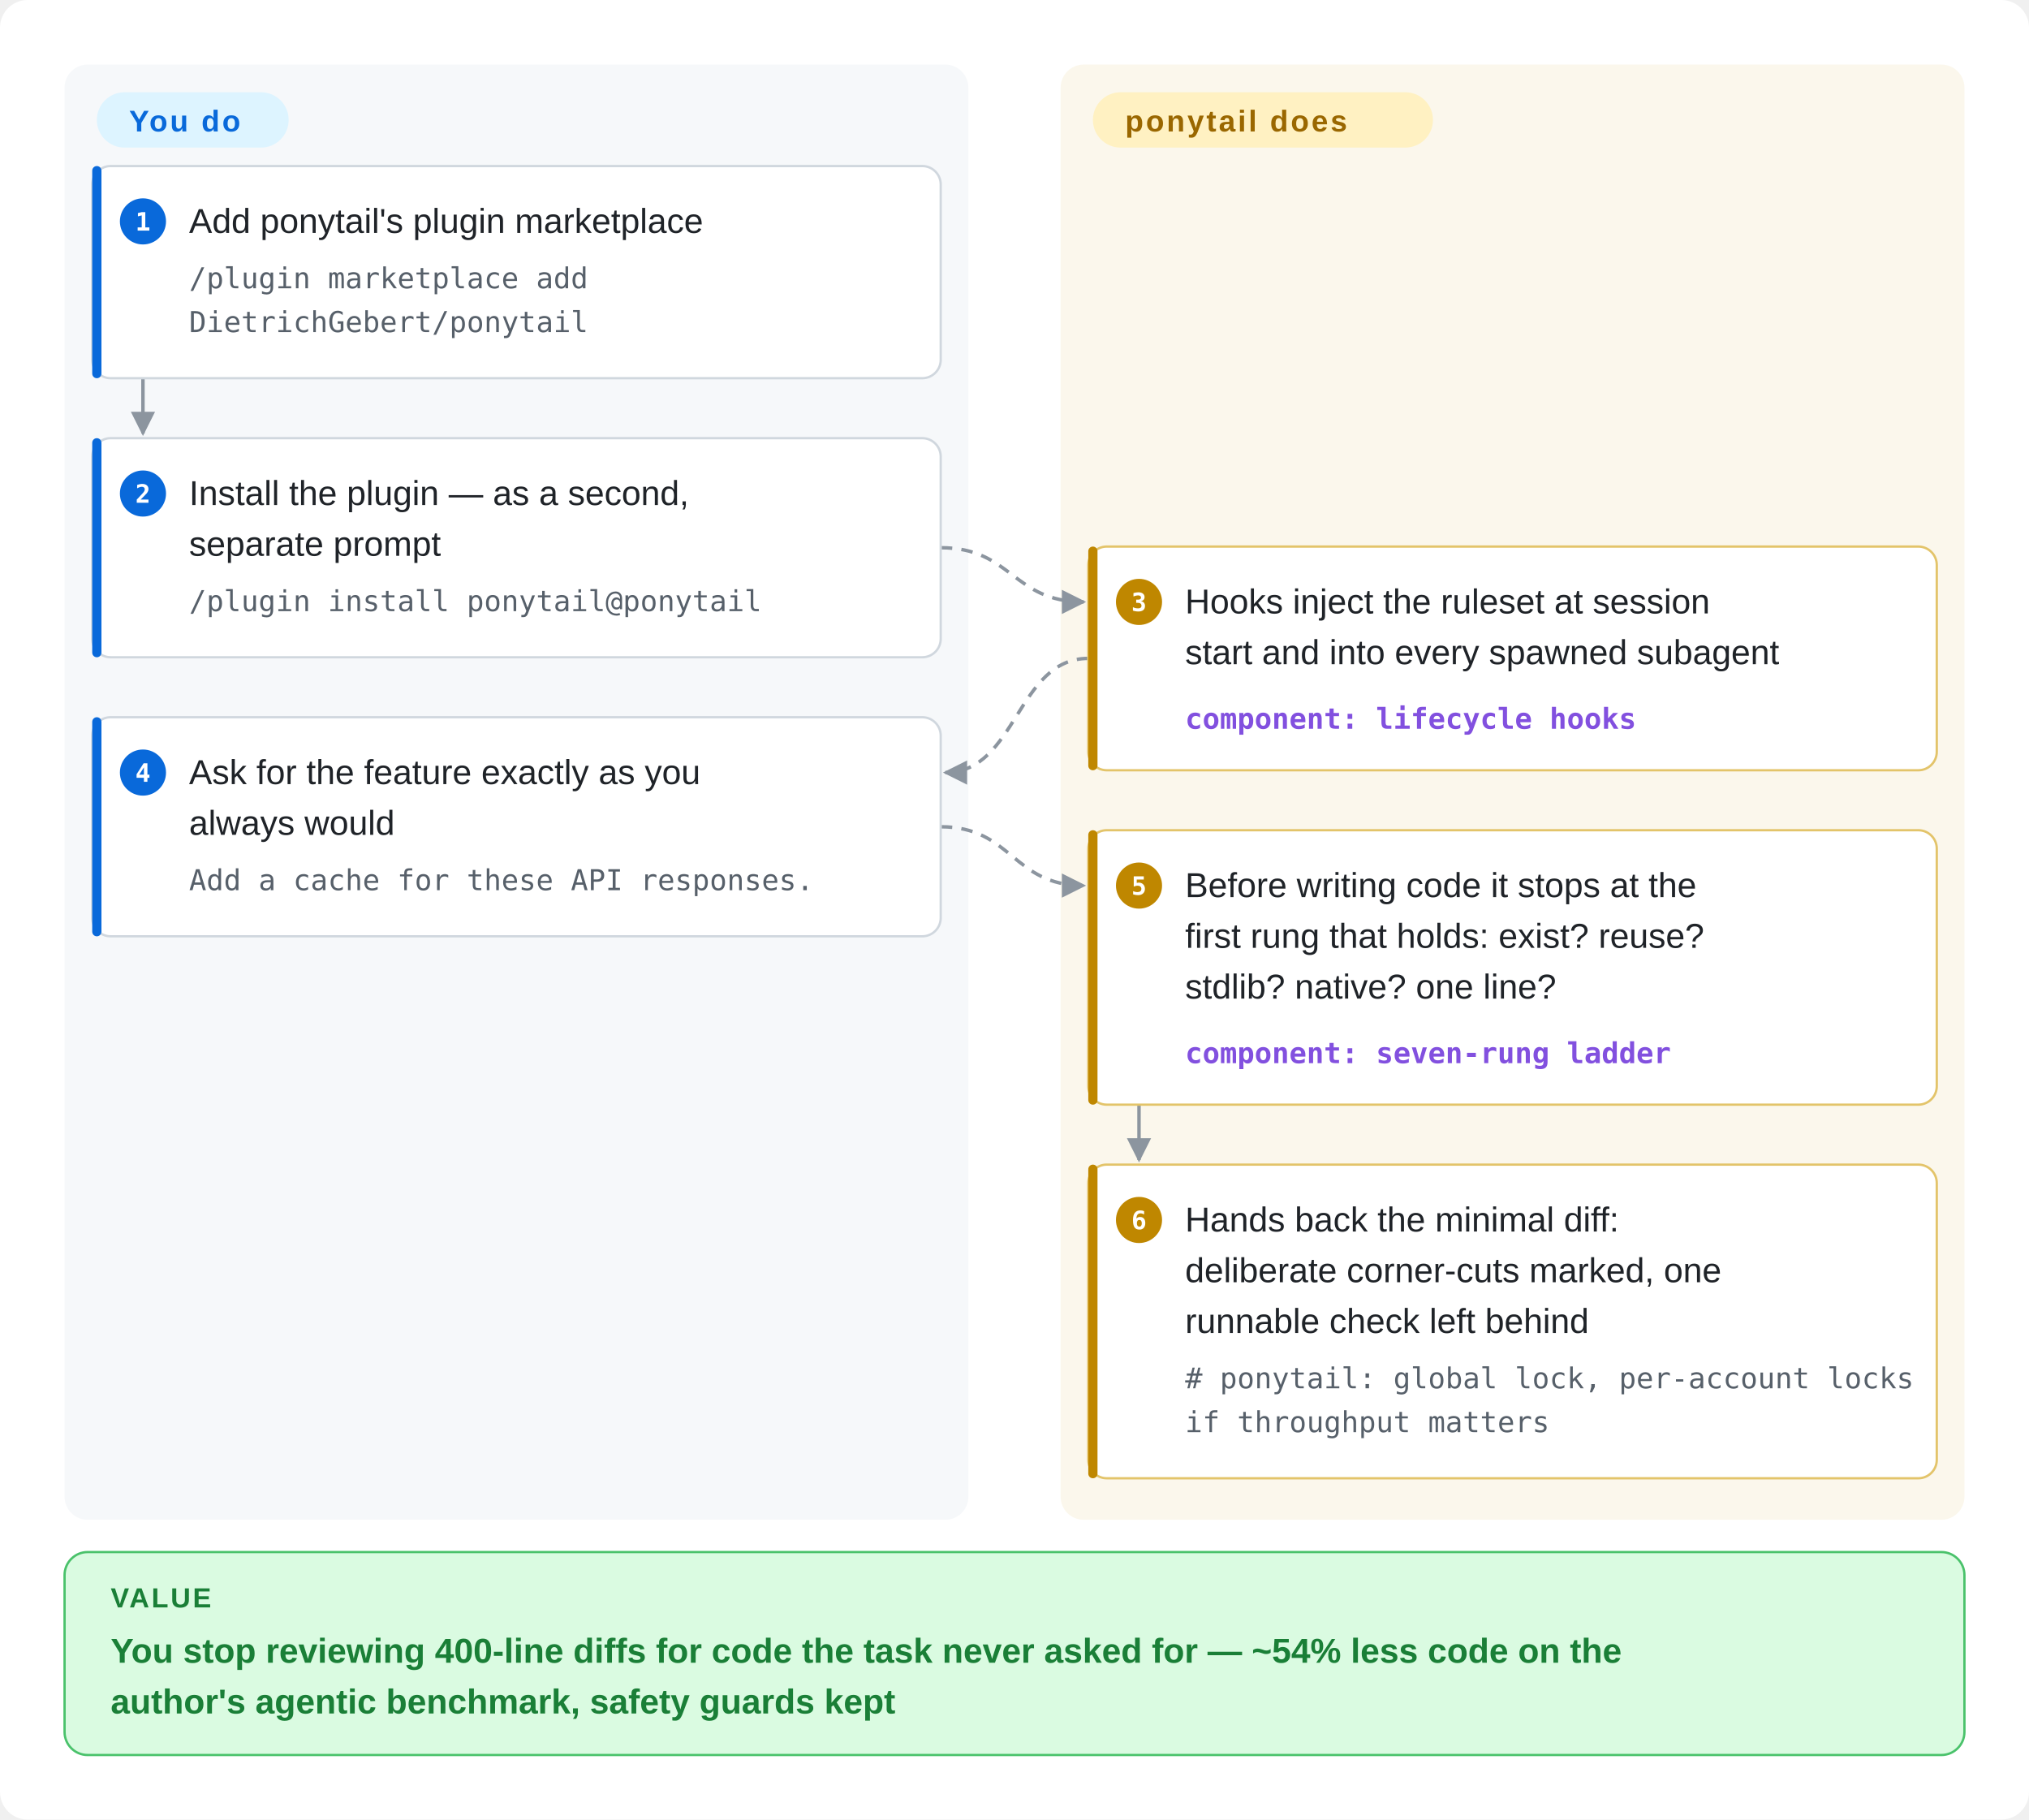
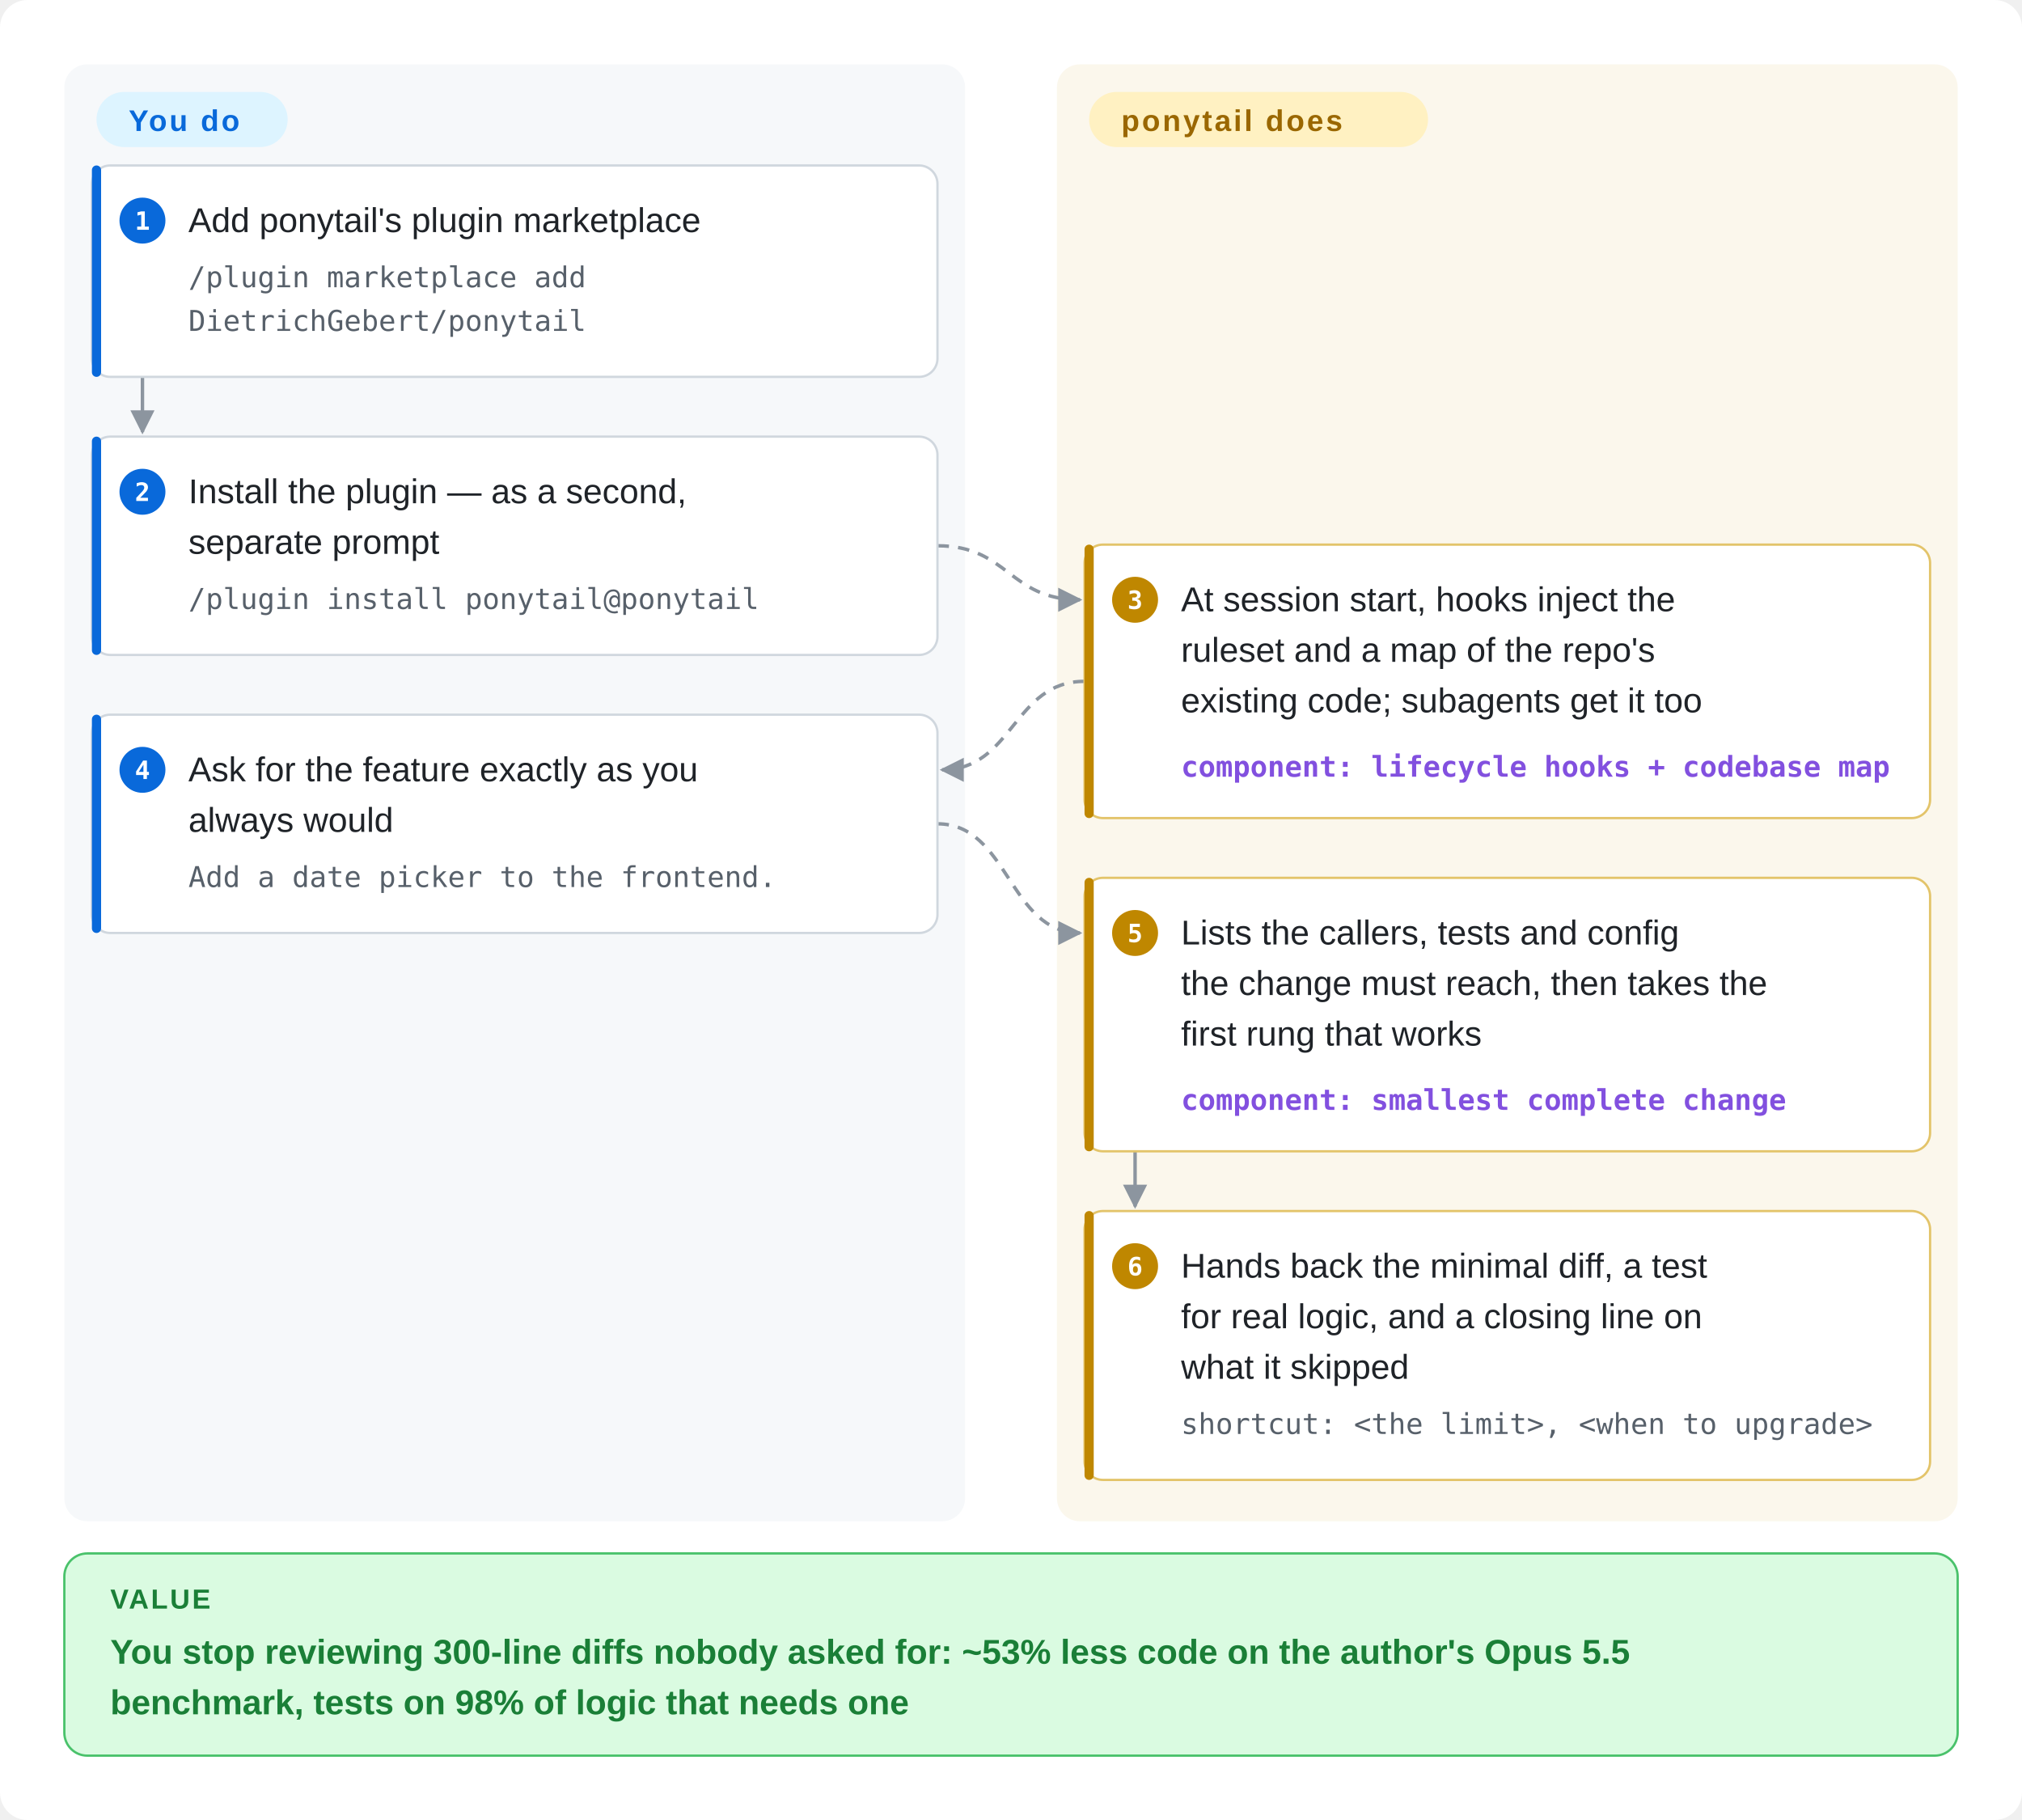
- <svg xmlns="http://www.w3.org/2000/svg" width="880" height="789" viewBox="0 0 880 789" role="img">
+ <svg xmlns="http://www.w3.org/2000/svg" width="880" height="792" viewBox="0 0 880 792" role="img">
  <style>
.bg{fill:#ffffff}.lane{fill:#f6f8fa}.laneT{fill:#fbf7ec}
.hdr{font:600 13px -apple-system,'Segoe UI','Helvetica Neue',Arial,sans-serif;letter-spacing:.08em}
.hY{fill:#0969da}.hT{fill:#9a6700}
.pillY{fill:#ddf4ff}.pillT{fill:#fff1c2}
.card{fill:#ffffff;stroke:#d0d7de;stroke-width:1}
.cardT{fill:#ffffff;stroke:#e3c46a;stroke-width:1}
.accY{fill:#0969da}.accT{fill:#bf8700}
.t{font:500 15px -apple-system,'Segoe UI','Helvetica Neue',Arial,sans-serif;fill:#1f2328}
.c{font:12.5px 'SF Mono',Menlo,Consolas,monospace;fill:#57606a}
.num{font:700 11px 'SF Mono',Menlo,Consolas,monospace;fill:#ffffff}
.edge{stroke:#8c959f;stroke-width:1.5;fill:none}
.hand{stroke:#8c959f;stroke-width:1.5;fill:none;stroke-dasharray:5 4}
.ah{fill:#8c959f}
.val{fill:#dafbe1;stroke:#4ac26b;stroke-width:1}
.valK{font:700 12px -apple-system,'Segoe UI','Helvetica Neue',Arial,sans-serif;fill:#1a7f37;letter-spacing:.08em}
.valT{font:600 15px -apple-system,'Segoe UI','Helvetica Neue',Arial,sans-serif;fill:#1a7f37}
@media (prefers-color-scheme: dark){
.bg{fill:#0d1117}.lane{fill:#161b22}.laneT{fill:#1c1a14}
.hY{fill:#58a6ff}.hT{fill:#d4a72c}.pillY{fill:#0c2d6b}.pillT{fill:#3b2e0a}
.card{fill:#0d1117;stroke:#30363d}.cardT{fill:#0d1117;stroke:#6e5a1f}
.accY{fill:#1f6feb}.accT{fill:#9e6a03}
.t{fill:#e6edf3}.c{fill:#8b949e}
.edge,.hand{stroke:#6e7681}.ah{fill:#6e7681}
.val{fill:#0f2d1a;stroke:#2ea043}.valK,.valT{fill:#3fb950}
}

.comp{font:600 12.5px 'SF Mono',Menlo,Consolas,monospace;fill:#8250df}
@media (prefers-color-scheme: dark){.comp{fill:#a371f7}}
</style>
  <defs>
    <marker id="a" viewBox="0 0 10 10" refX="9" refY="5" markerWidth="7" markerHeight="7" orient="auto-start-reverse">
      <path class="ah" d="M0,0 L10,5 L0,10 z" />
    </marker>
  </defs>
-   <rect class="bg" width="880" height="789" rx="12" />
-   <rect class="lane" x="28" y="28" width="392" height="631" rx="10" />
+   <rect class="bg" width="880" height="792" rx="12" />
+   <rect class="lane" x="28" y="28" width="392" height="634" rx="10" />
  <rect class="pillY" x="42" y="40" width="83.2" height="24" rx="12" />
  <text class="hdr hY" x="56" y="57">You do</text>
-   <rect class="laneT" x="460" y="28" width="392" height="631" rx="10" />
+   <rect class="laneT" x="460" y="28" width="392" height="634" rx="10" />
  <rect class="pillT" x="474" y="40" width="147.5" height="24" rx="12" />
  <text class="hdr hT" x="488" y="57">ponytail does</text>
  <path class="edge" d="M62,164 L62,188" marker-end="url(#a)" />
  <path class="hand" d="M408,237.5 C439.0,237.5 439.0,261 470,261" marker-end="url(#a)" />
-   <path class="hand" d="M472,285.5 C441.0,285.5 441.0,335 410,335" marker-end="url(#a)" />
-   <path class="hand" d="M408,358.5 C439.0,358.5 439.0,384 470,384" marker-end="url(#a)" />
-   <path class="edge" d="M494,479 L494,503" marker-end="url(#a)" />
+   <path class="hand" d="M472,296.5 C441.0,296.5 441.0,335 410,335" marker-end="url(#a)" />
+   <path class="hand" d="M408,358.5 C439.0,358.5 439.0,406 470,406" marker-end="url(#a)" />
+   <path class="edge" d="M494,501 L494,525" marker-end="url(#a)" />
  <rect class="card" x="40" y="72" width="368" height="92" rx="8" />
  <rect class="accY" x="40" y="72" width="4" height="92" rx="2" />
  <circle class="accY" cx="62" cy="96" r="10" />
  <text class="num" x="62" y="100" text-anchor="middle">1</text>
  <text class="t" x="82" y="101">Add ponytail's plugin marketplace</text>
  <text class="c" x="82" y="125">/plugin marketplace add</text>
  <text class="c" x="82" y="144">DietrichGebert/ponytail</text>
  <rect class="card" x="40" y="190" width="368" height="95" rx="8" />
  <rect class="accY" x="40" y="190" width="4" height="95" rx="2" />
  <circle class="accY" cx="62" cy="214" r="10" />
  <text class="num" x="62" y="218" text-anchor="middle">2</text>
  <text class="t" x="82" y="219">Install the plugin — as a second,</text>
  <text class="t" x="82" y="241">separate prompt</text>
  <text class="c" x="82" y="265">/plugin install ponytail@ponytail</text>
-   <rect class="cardT" x="472" y="237" width="368" height="97" rx="8" />
-   <rect class="accT" x="472" y="237" width="4" height="97" rx="2" />
+   <rect class="cardT" x="472" y="237" width="368" height="119" rx="8" />
+   <rect class="accT" x="472" y="237" width="4" height="119" rx="2" />
  <circle class="accT" cx="494" cy="261" r="10" />
  <text class="num" x="494" y="265" text-anchor="middle">3</text>
-   <text class="t" x="514" y="266">Hooks inject the ruleset at session</text>
-   <text class="t" x="514" y="288">start and into every spawned subagent</text>
-   <text class="comp" x="514" y="316">component: lifecycle hooks</text>
+   <text class="t" x="514" y="266">At session start, hooks inject the</text>
+   <text class="t" x="514" y="288">ruleset and a map of the repo's</text>
+   <text class="t" x="514" y="310">existing code; subagents get it too</text>
+   <text class="comp" x="514" y="338">component: lifecycle hooks + codebase map</text>
  <rect class="card" x="40" y="311" width="368" height="95" rx="8" />
  <rect class="accY" x="40" y="311" width="4" height="95" rx="2" />
  <circle class="accY" cx="62" cy="335" r="10" />
  <text class="num" x="62" y="339" text-anchor="middle">4</text>
  <text class="t" x="82" y="340">Ask for the feature exactly as you</text>
  <text class="t" x="82" y="362">always would</text>
-   <text class="c" x="82" y="386">Add a cache for these API responses.</text>
-   <rect class="cardT" x="472" y="360" width="368" height="119" rx="8" />
-   <rect class="accT" x="472" y="360" width="4" height="119" rx="2" />
-   <circle class="accT" cx="494" cy="384" r="10" />
-   <text class="num" x="494" y="388" text-anchor="middle">5</text>
-   <text class="t" x="514" y="389">Before writing code it stops at the</text>
-   <text class="t" x="514" y="411">first rung that holds: exist? reuse?</text>
-   <text class="t" x="514" y="433">stdlib? native? one line?</text>
-   <text class="comp" x="514" y="461">component: seven-rung ladder</text>
-   <rect class="cardT" x="472" y="505" width="368" height="136" rx="8" />
-   <rect class="accT" x="472" y="505" width="4" height="136" rx="2" />
-   <circle class="accT" cx="494" cy="529" r="10" />
-   <text class="num" x="494" y="533" text-anchor="middle">6</text>
-   <text class="t" x="514" y="534">Hands back the minimal diff:</text>
-   <text class="t" x="514" y="556">deliberate corner-cuts marked, one</text>
-   <text class="t" x="514" y="578">runnable check left behind</text>
-   <text class="c" x="514" y="602"># ponytail: global lock, per-account locks</text>
-   <text class="c" x="514" y="621">if throughput matters</text>
-   <rect class="val" x="28" y="673" width="824" height="88" rx="10" />
-   <text class="valK" x="48" y="697">VALUE</text>
-   <text class="valT" x="48" y="721">You stop reviewing 400-line diffs for code the task never asked for — ~54% less code on the</text>
-   <text class="valT" x="48" y="743">author's agentic benchmark, safety guards kept</text>
+   <text class="c" x="82" y="386">Add a date picker to the frontend.</text>
+   <rect class="cardT" x="472" y="382" width="368" height="119" rx="8" />
+   <rect class="accT" x="472" y="382" width="4" height="119" rx="2" />
+   <circle class="accT" cx="494" cy="406" r="10" />
+   <text class="num" x="494" y="410" text-anchor="middle">5</text>
+   <text class="t" x="514" y="411">Lists the callers, tests and config</text>
+   <text class="t" x="514" y="433">the change must reach, then takes the</text>
+   <text class="t" x="514" y="455">first rung that works</text>
+   <text class="comp" x="514" y="483">component: smallest complete change</text>
+   <rect class="cardT" x="472" y="527" width="368" height="117" rx="8" />
+   <rect class="accT" x="472" y="527" width="4" height="117" rx="2" />
+   <circle class="accT" cx="494" cy="551" r="10" />
+   <text class="num" x="494" y="555" text-anchor="middle">6</text>
+   <text class="t" x="514" y="556">Hands back the minimal diff, a test</text>
+   <text class="t" x="514" y="578">for real logic, and a closing line on</text>
+   <text class="t" x="514" y="600">what it skipped</text>
+   <text class="c" x="514" y="624">shortcut: &lt;the limit&gt;, &lt;when to upgrade&gt;</text>
+   <rect class="val" x="28" y="676" width="824" height="88" rx="10" />
+   <text class="valK" x="48" y="700">VALUE</text>
+   <text class="valT" x="48" y="724">You stop reviewing 300-line diffs nobody asked for: ~53% less code on the author's Opus 5.5</text>
+   <text class="valT" x="48" y="746">benchmark, tests on 98% of logic that needs one</text>
</svg>
